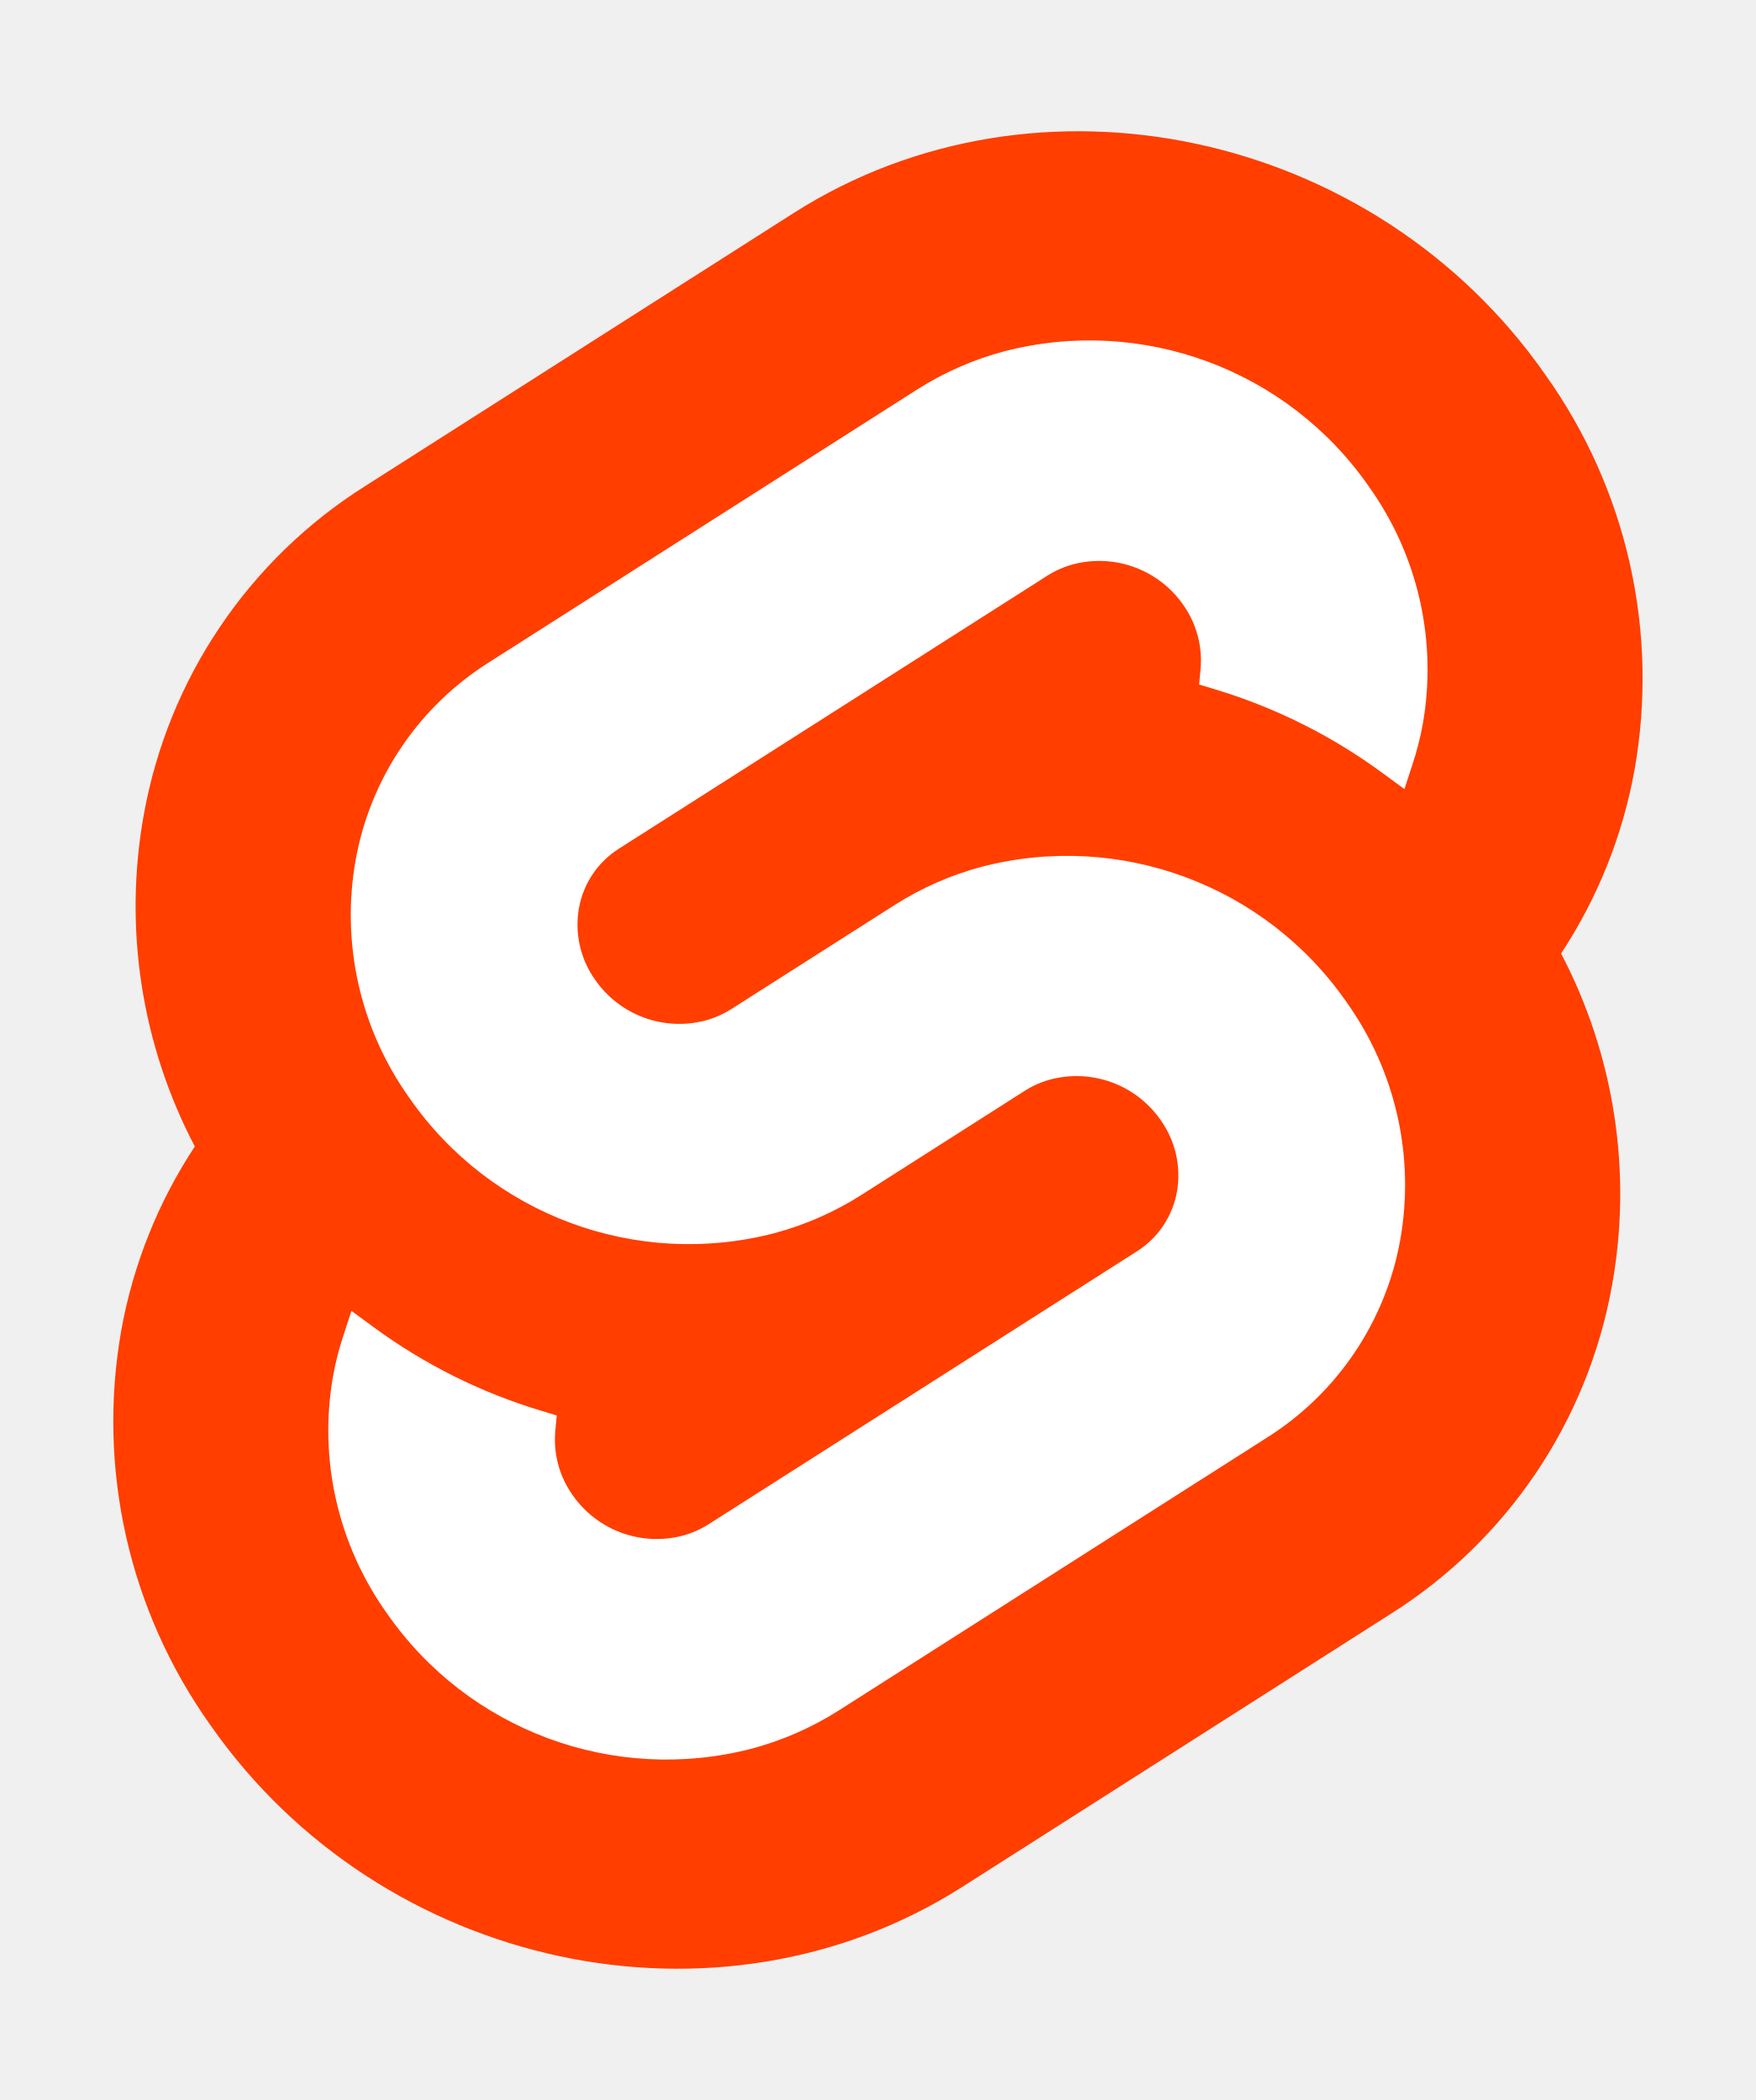
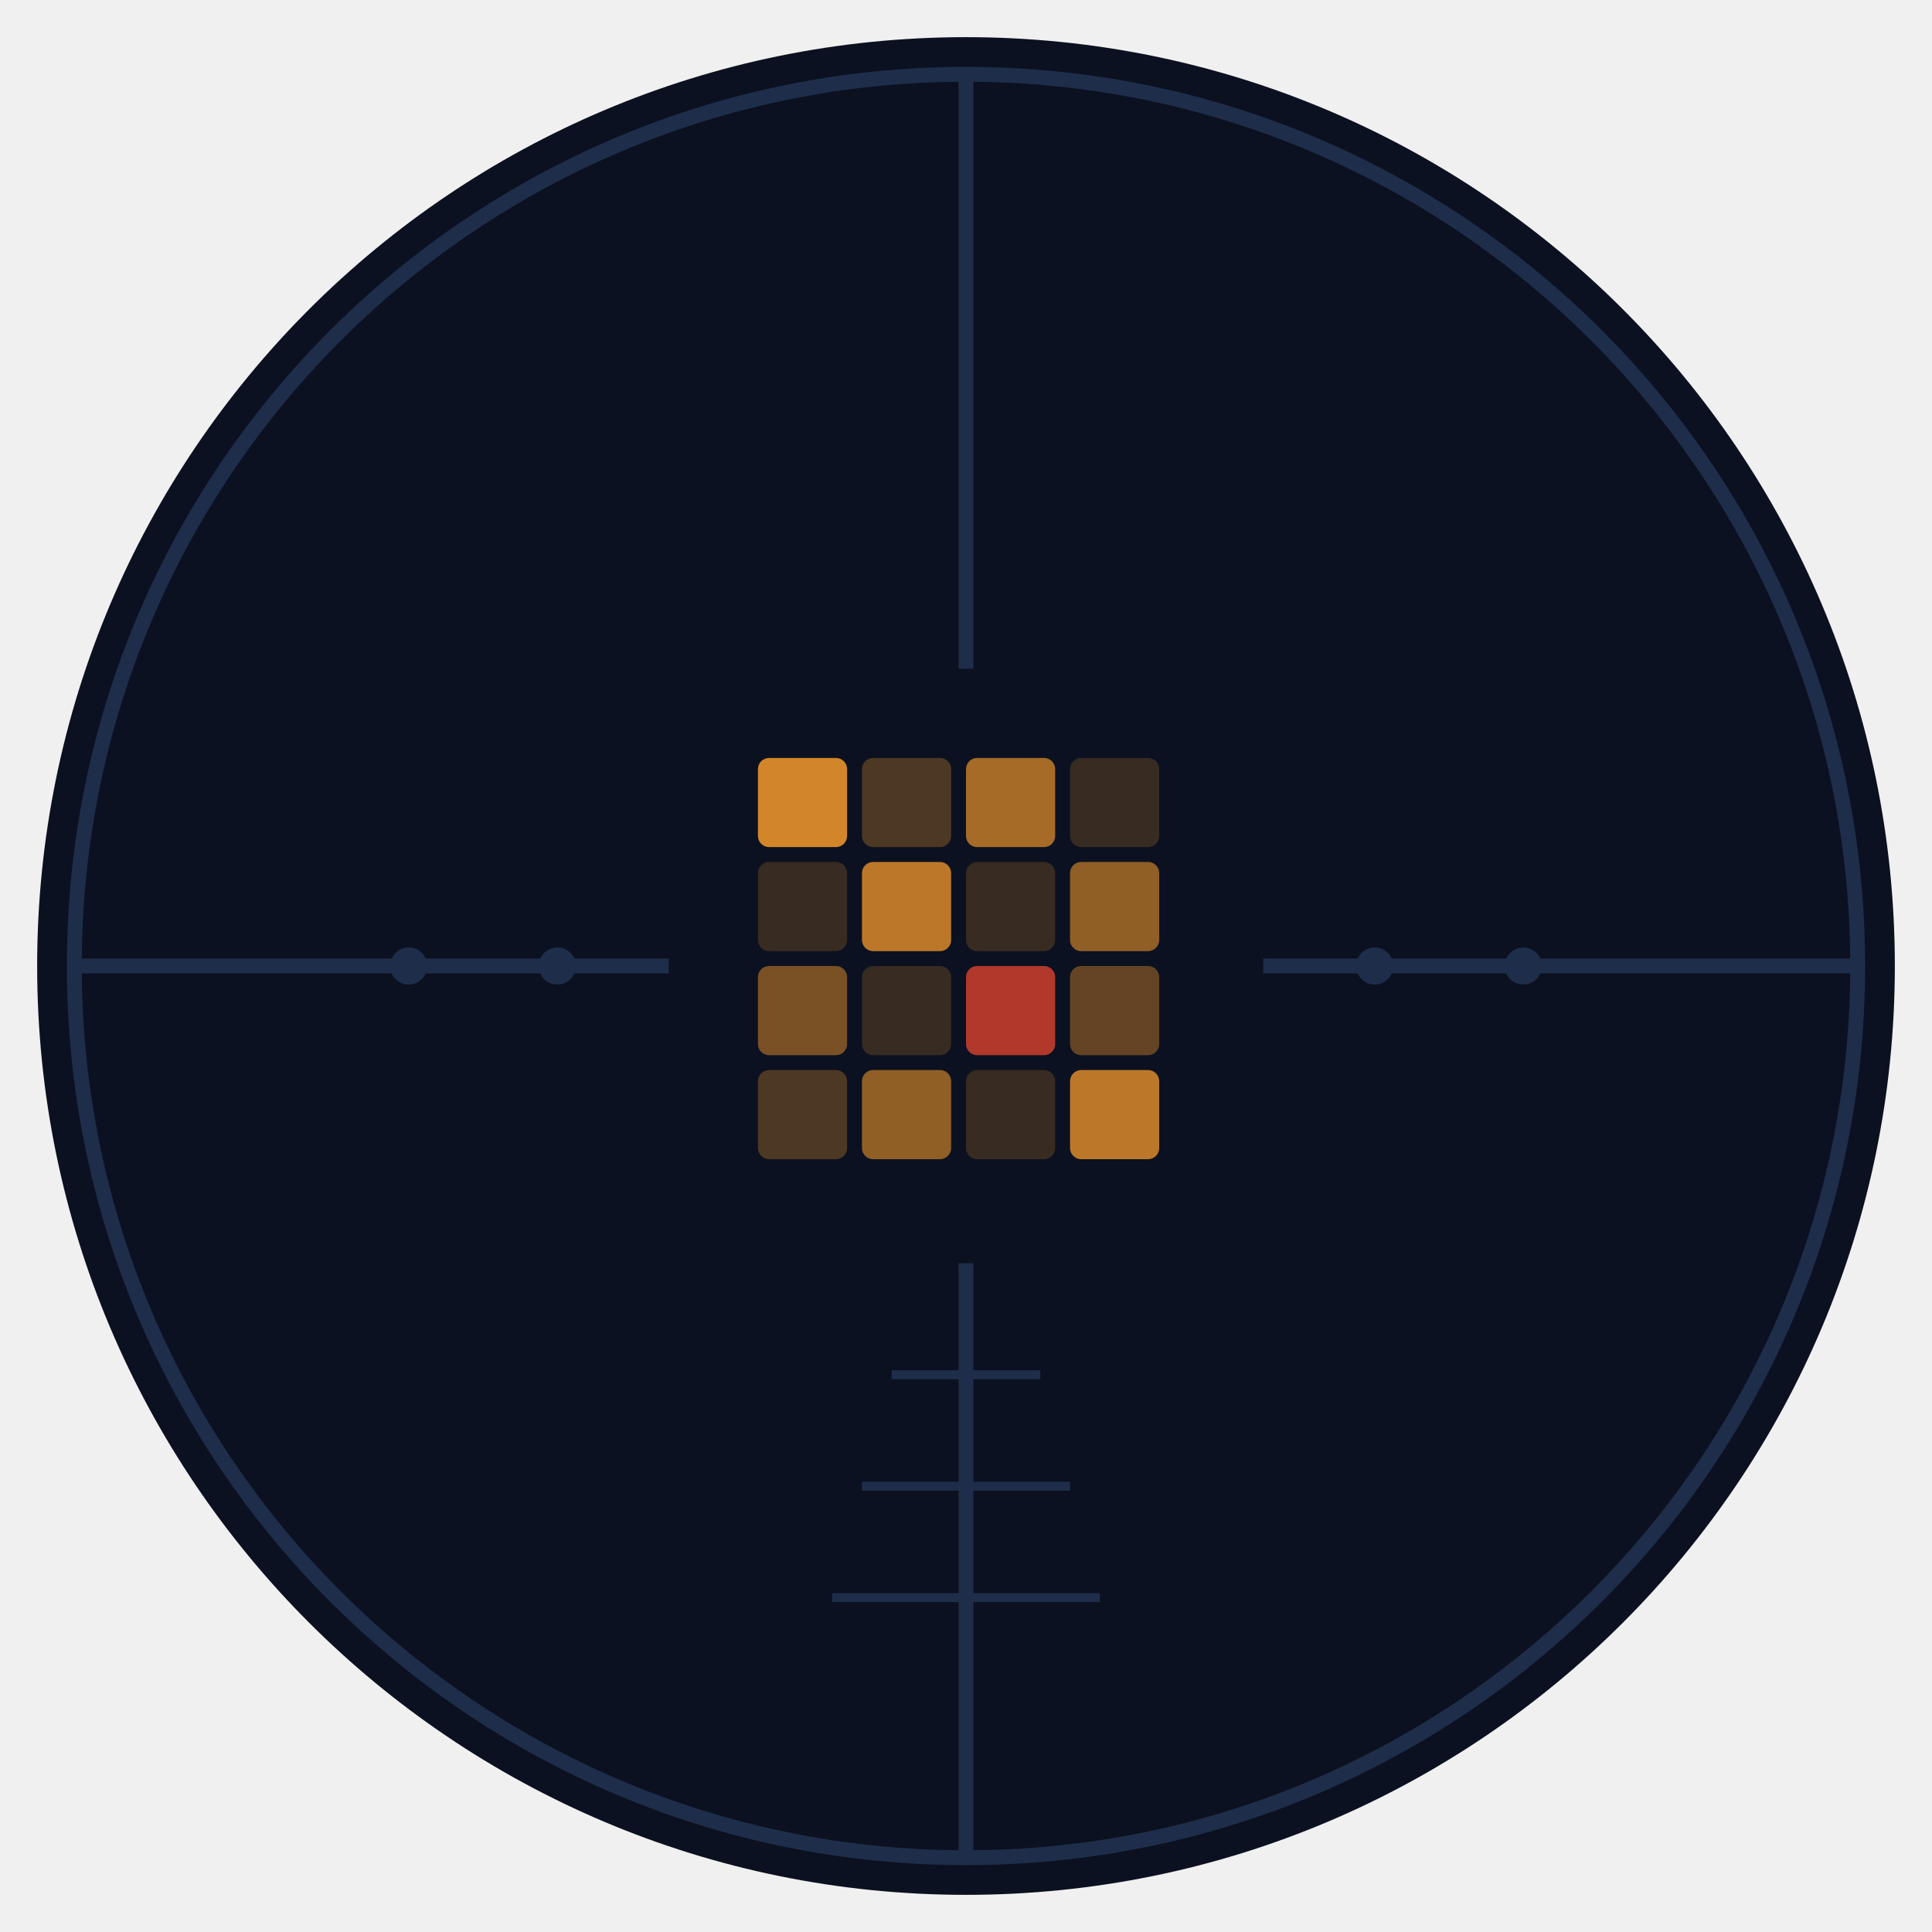
- <svg xmlns="http://www.w3.org/2000/svg" width="107" height="128" viewBox="0 0 107 128">
-   <path d="M94.157 22.819c-10.4-14.885-30.94-19.297-45.792-9.835L22.282 29.608A29.92 29.92 0 0 0 8.764 49.65a31.5 31.5 0 0 0 3.108 20.231 30 30 0 0 0-4.477 11.183 31.9 31.9 0 0 0 5.448 24.116c10.402 14.887 30.942 19.297 45.791 9.835l26.083-16.624A29.92 29.92 0 0 0 98.235 78.35a31.53 31.53 0 0 0-3.105-20.232 30 30 0 0 0 4.474-11.182 31.88 31.88 0 0 0-5.447-24.116" style="fill:#ff3e00" />
-   <path d="M45.817 106.582a20.72 20.72 0 0 1-22.237-8.243 19.17 19.17 0 0 1-3.277-14.503 18 18 0 0 1 .624-2.435l.49-1.498 1.337.981a33.6 33.6 0 0 0 10.203 5.098l.97.294-.09.968a5.85 5.85 0 0 0 1.052 3.878 6.24 6.24 0 0 0 6.695 2.485 5.8 5.8 0 0 0 1.603-.704L69.27 76.28a5.43 5.43 0 0 0 2.45-3.631 5.8 5.8 0 0 0-.987-4.371 6.24 6.24 0 0 0-6.698-2.487 5.7 5.7 0 0 0-1.6.704l-9.953 6.345a19 19 0 0 1-5.296 2.326 20.72 20.72 0 0 1-22.237-8.243 19.17 19.17 0 0 1-3.277-14.502 17.99 17.99 0 0 1 8.13-12.052l26.081-16.623a19 19 0 0 1 5.3-2.329 20.72 20.72 0 0 1 22.237 8.243 19.17 19.17 0 0 1 3.277 14.503 18 18 0 0 1-.624 2.435l-.49 1.498-1.337-.98a33.6 33.6 0 0 0-10.203-5.1l-.97-.294.09-.968a5.86 5.86 0 0 0-1.052-3.878 6.24 6.24 0 0 0-6.696-2.485 5.8 5.8 0 0 0-1.602.704L37.73 51.72a5.42 5.42 0 0 0-2.449 3.63 5.79 5.79 0 0 0 .986 4.372 6.24 6.24 0 0 0 6.698 2.486 5.8 5.8 0 0 0 1.602-.704l9.952-6.342a19 19 0 0 1 5.295-2.328 20.72 20.72 0 0 1 22.237 8.242 19.17 19.17 0 0 1 3.277 14.503 18 18 0 0 1-8.13 12.053l-26.081 16.622a19 19 0 0 1-5.3 2.328" style="fill:#fff" />
+ <svg xmlns="http://www.w3.org/2000/svg" width="512" height="512" viewBox="-130 -130 260 260">
+   <circle cx="0" cy="0" r="125" fill="#0B1120" />
+   <circle cx="0" cy="0" r="120" fill="none" stroke="#1E2D4A" stroke-width="2" />
+   <line x1="-120" y1="0" x2="-40" y2="0" stroke="#1E2D4A" stroke-width="2" />
+   <line x1="40" y1="0" x2="120" y2="0" stroke="#1E2D4A" stroke-width="2" />
+   <line x1="0" y1="-120" x2="0" y2="-40" stroke="#1E2D4A" stroke-width="2" />
+   <line x1="0" y1="40" x2="0" y2="120" stroke="#1E2D4A" stroke-width="2" />
+   <line x1="-10" y1="55" x2="10" y2="55" stroke="#1E2D4A" stroke-width="1.2" />
+   <line x1="-14" y1="70" x2="14" y2="70" stroke="#1E2D4A" stroke-width="1.2" />
+   <line x1="-18" y1="85" x2="18" y2="85" stroke="#1E2D4A" stroke-width="1.2" />
+   <circle cx="-55" cy="0" r="2.5" fill="#1E2D4A" />
+   <circle cx="-75" cy="0" r="2.5" fill="#1E2D4A" />
+   <circle cx="55" cy="0" r="2.5" fill="#1E2D4A" />
+   <circle cx="75" cy="0" r="2.5" fill="#1E2D4A" />
+   <rect x="-28" y="-28" width="12" height="12" rx="1.5" fill="#E8922A" opacity="0.9" />
+   <rect x="-14" y="-28" width="12" height="12" rx="1.5" fill="#E8922A" opacity="0.3" />
+   <rect x="0" y="-28" width="12" height="12" rx="1.5" fill="#E8922A" opacity="0.7" />
+   <rect x="14" y="-28" width="12" height="12" rx="1.5" fill="#E8922A" opacity="0.2" />
+   <rect x="-28" y="-14" width="12" height="12" rx="1.5" fill="#E8922A" opacity="0.2" />
+   <rect x="-14" y="-14" width="12" height="12" rx="1.5" fill="#E8922A" opacity="0.8" />
+   <rect x="0" y="-14" width="12" height="12" rx="1.5" fill="#E8922A" opacity="0.2" />
+   <rect x="14" y="-14" width="12" height="12" rx="1.5" fill="#E8922A" opacity="0.6" />
+   <rect x="-28" y="0" width="12" height="12" rx="1.5" fill="#E8922A" opacity="0.5" />
+   <rect x="-14" y="0" width="12" height="12" rx="1.5" fill="#E8922A" opacity="0.2" />
+   <rect x="0" y="0" width="12" height="12" rx="1.5" fill="#C43C2E" opacity="0.9" />
+   <rect x="14" y="0" width="12" height="12" rx="1.5" fill="#E8922A" opacity="0.4" />
+   <rect x="-28" y="14" width="12" height="12" rx="1.5" fill="#E8922A" opacity="0.3" />
+   <rect x="-14" y="14" width="12" height="12" rx="1.5" fill="#E8922A" opacity="0.6" />
+   <rect x="0" y="14" width="12" height="12" rx="1.5" fill="#E8922A" opacity="0.2" />
+   <rect x="14" y="14" width="12" height="12" rx="1.5" fill="#E8922A" opacity="0.8" />
</svg>
